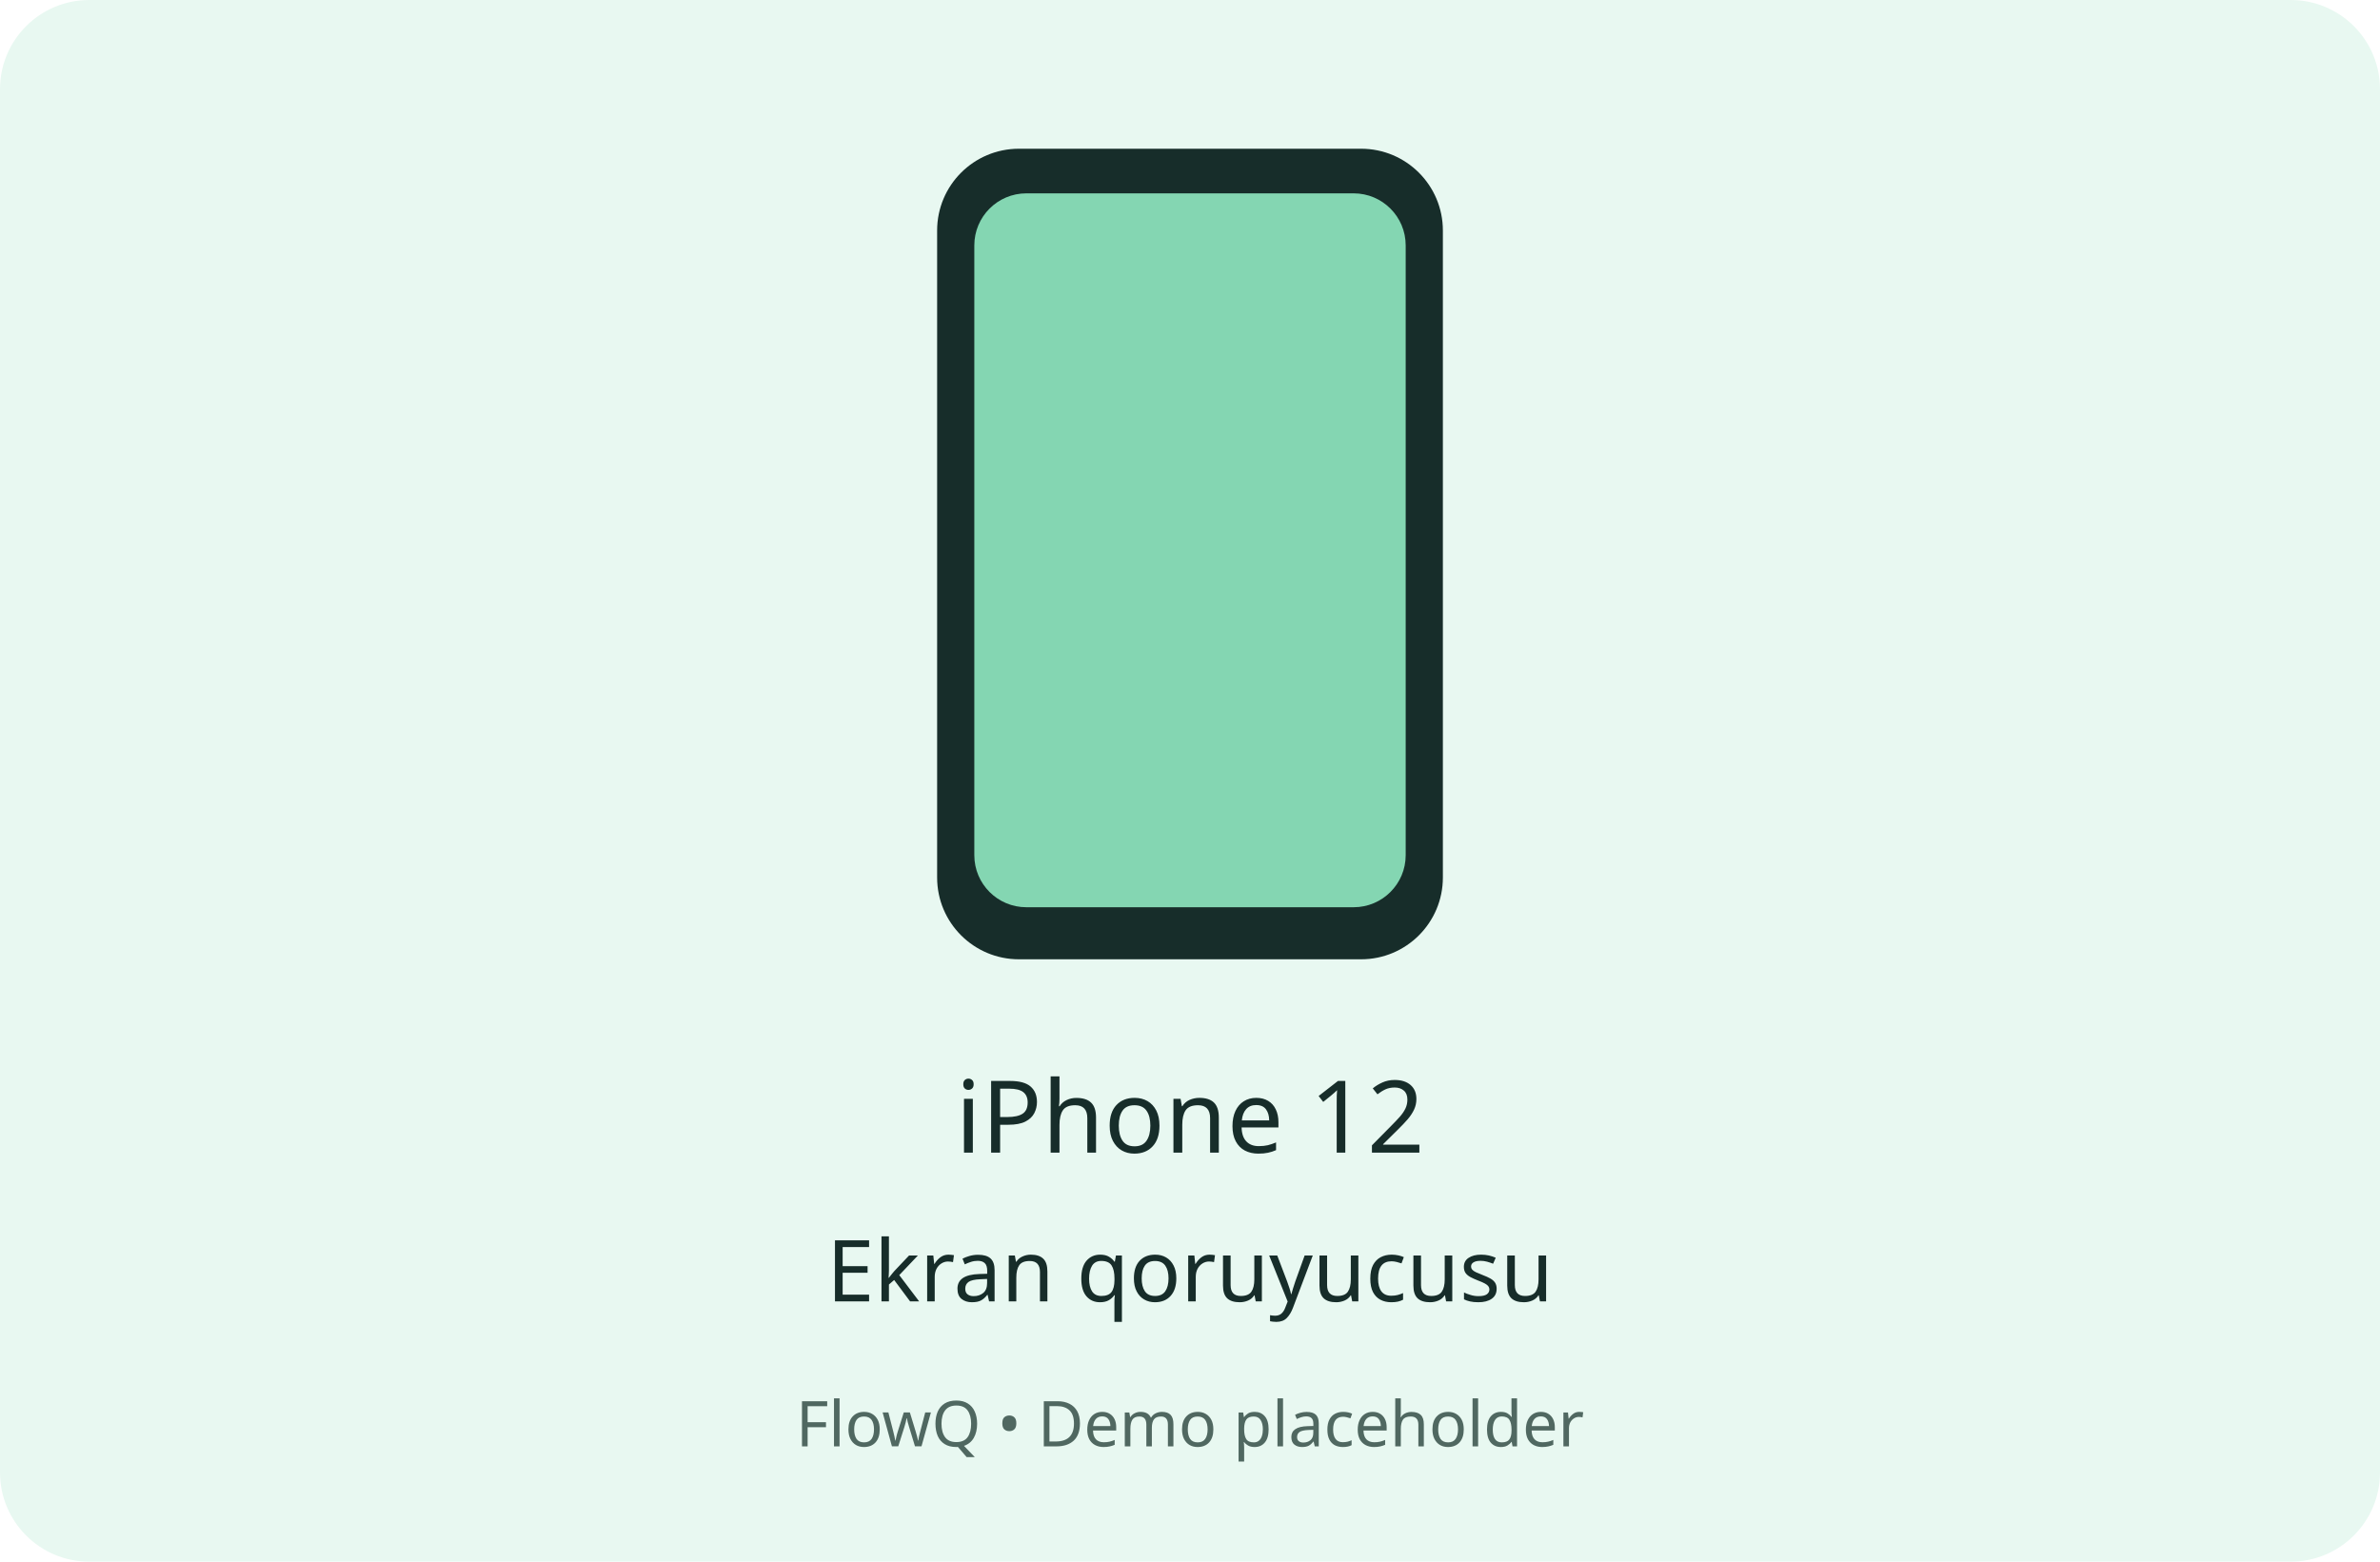
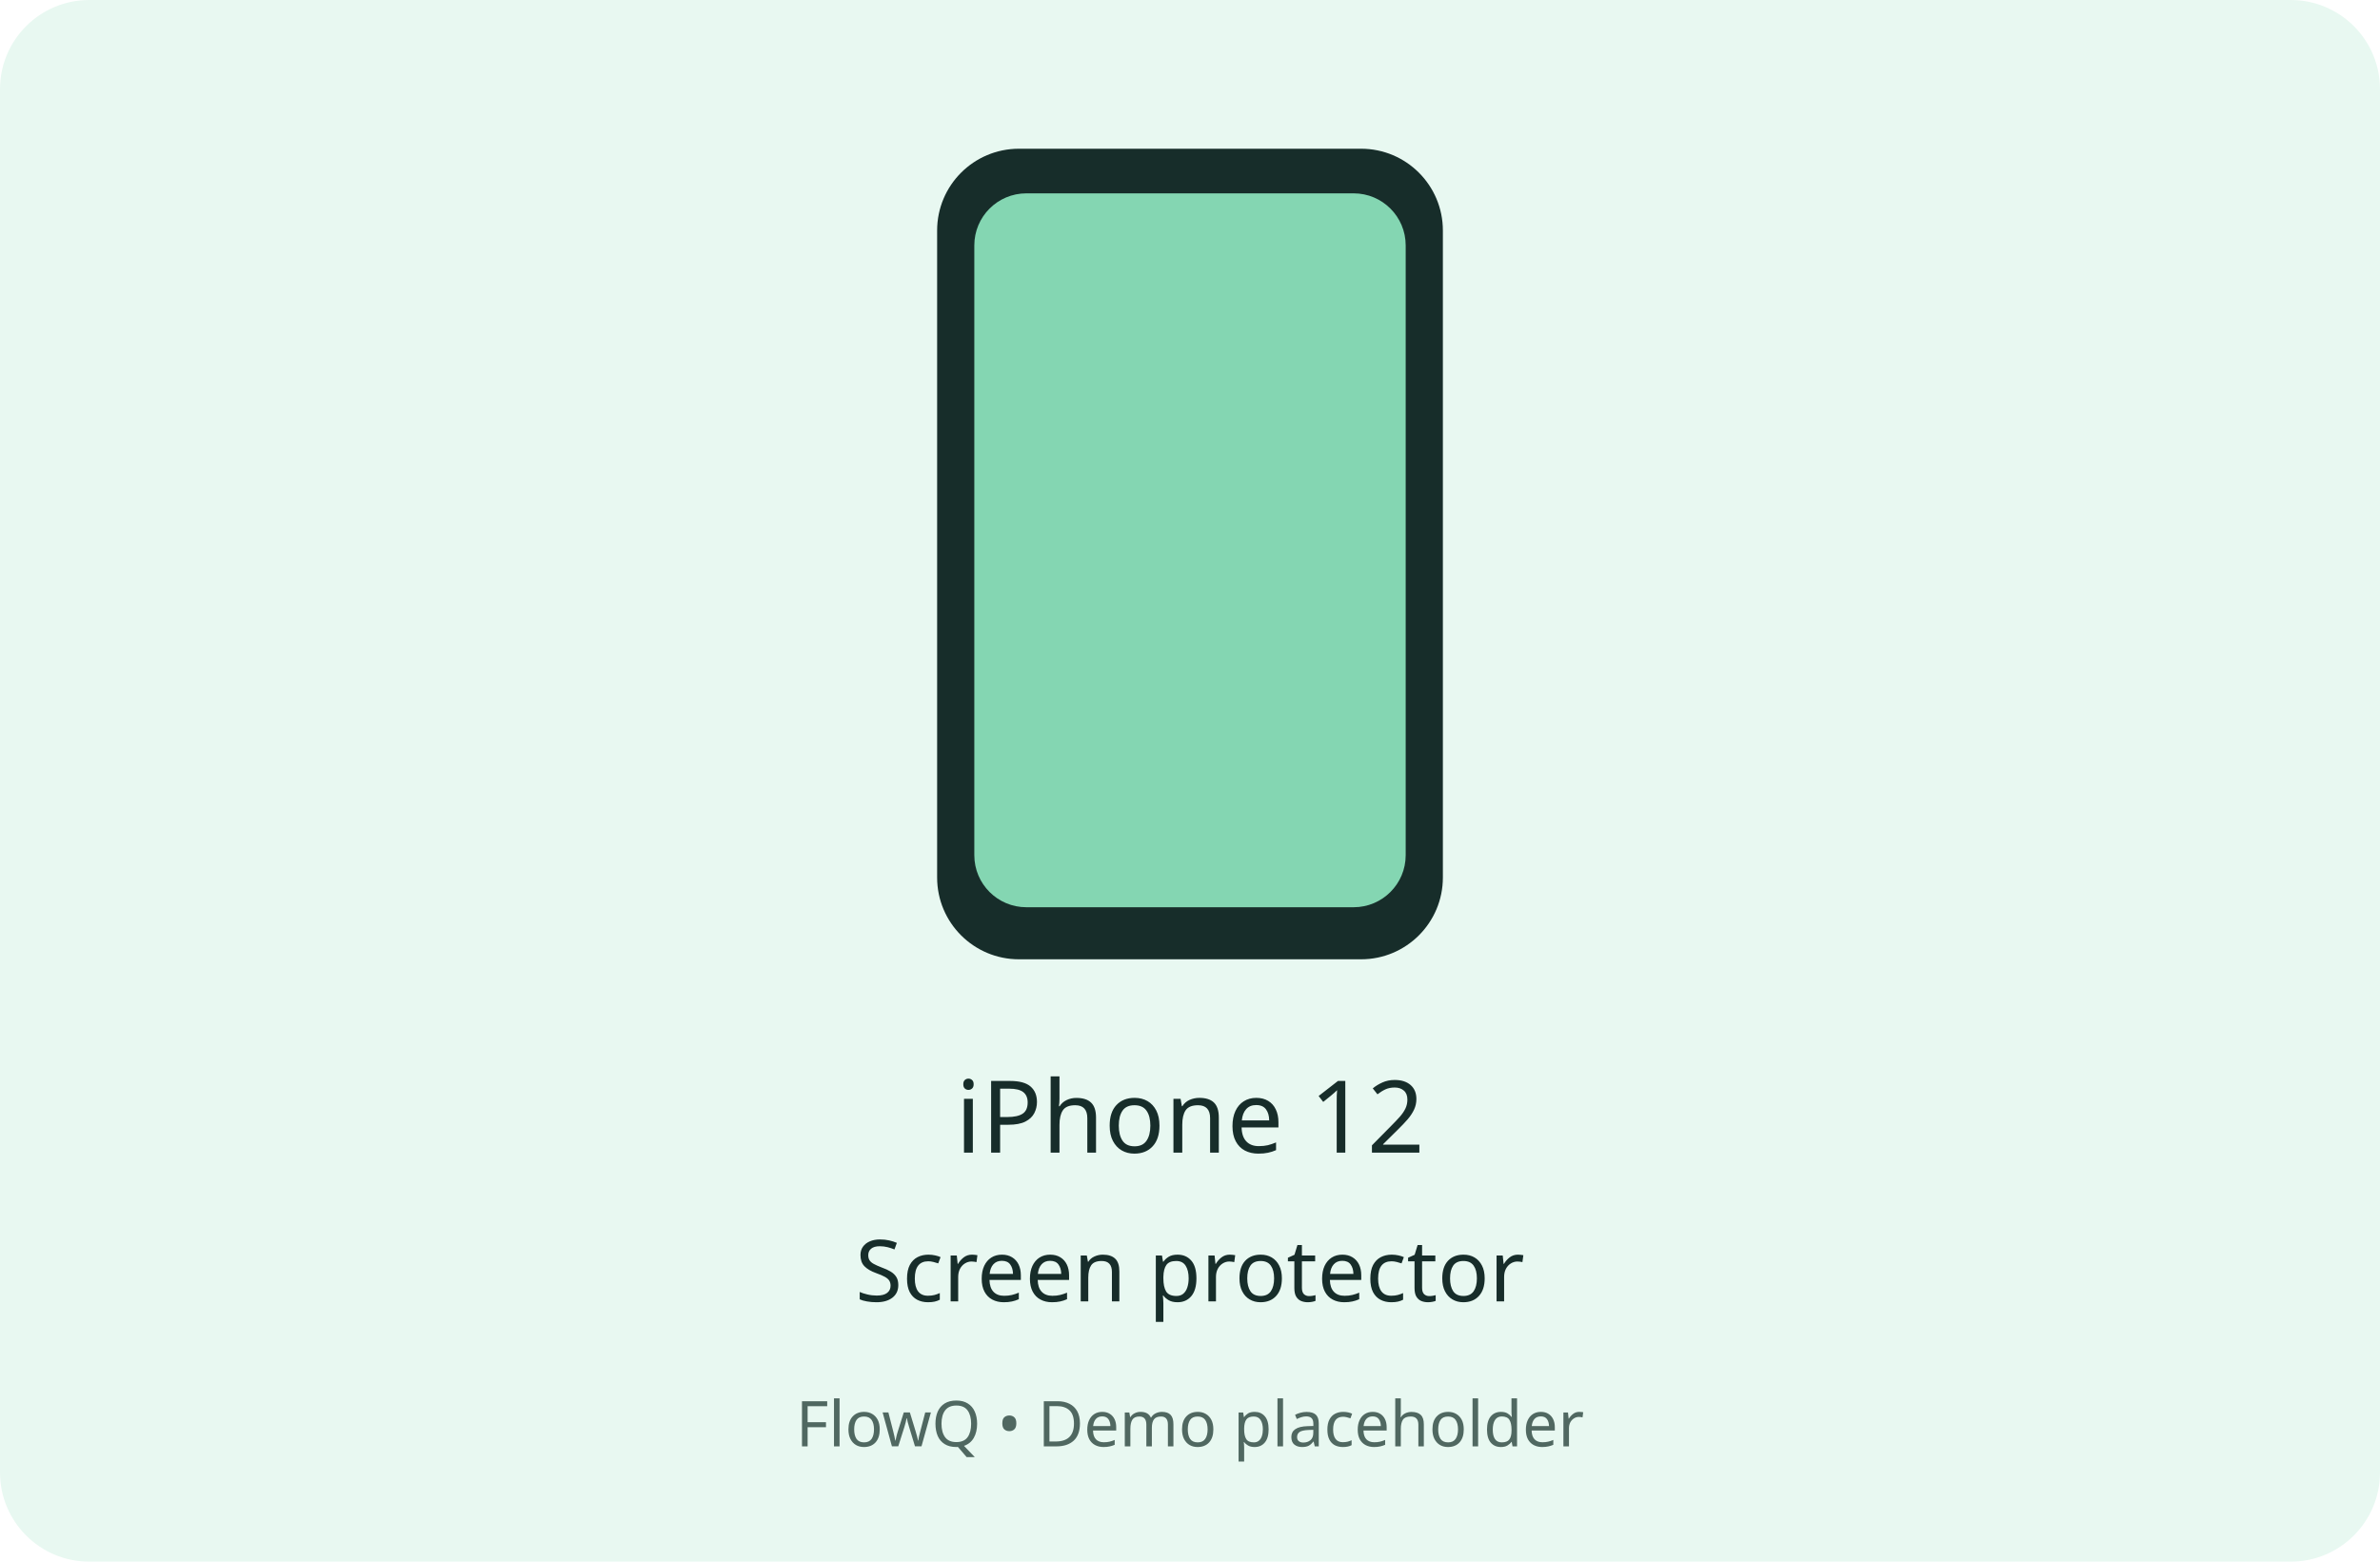
<svg xmlns="http://www.w3.org/2000/svg" width="640" height="420" viewBox="0 0 640 420">
  <rect width="640" height="420" rx="24" fill="#e8f8f1" />
  <rect x="252" y="40" width="136" height="218" rx="22" fill="#172d2a" />
  <rect x="262" y="52" width="116" height="192" rx="14" fill="#84d6b2" />
  <text x="320" y="310" text-anchor="middle" font-family="sans-serif" font-size="27" fill="#172d2a">iPhone 12</text>
-   <text x="320" y="350" text-anchor="middle" font-family="sans-serif" font-size="23" fill="#172d2a">Ekran qoruyucusu</text>
+   <text x="320" y="350" text-anchor="middle" font-family="sans-serif" font-size="23" fill="#172d2a">Screen protector</text>
  <text x="320" y="389" text-anchor="middle" font-family="sans-serif" font-size="17" fill="#506861">FlowQ • Demo placeholder</text>
</svg>
